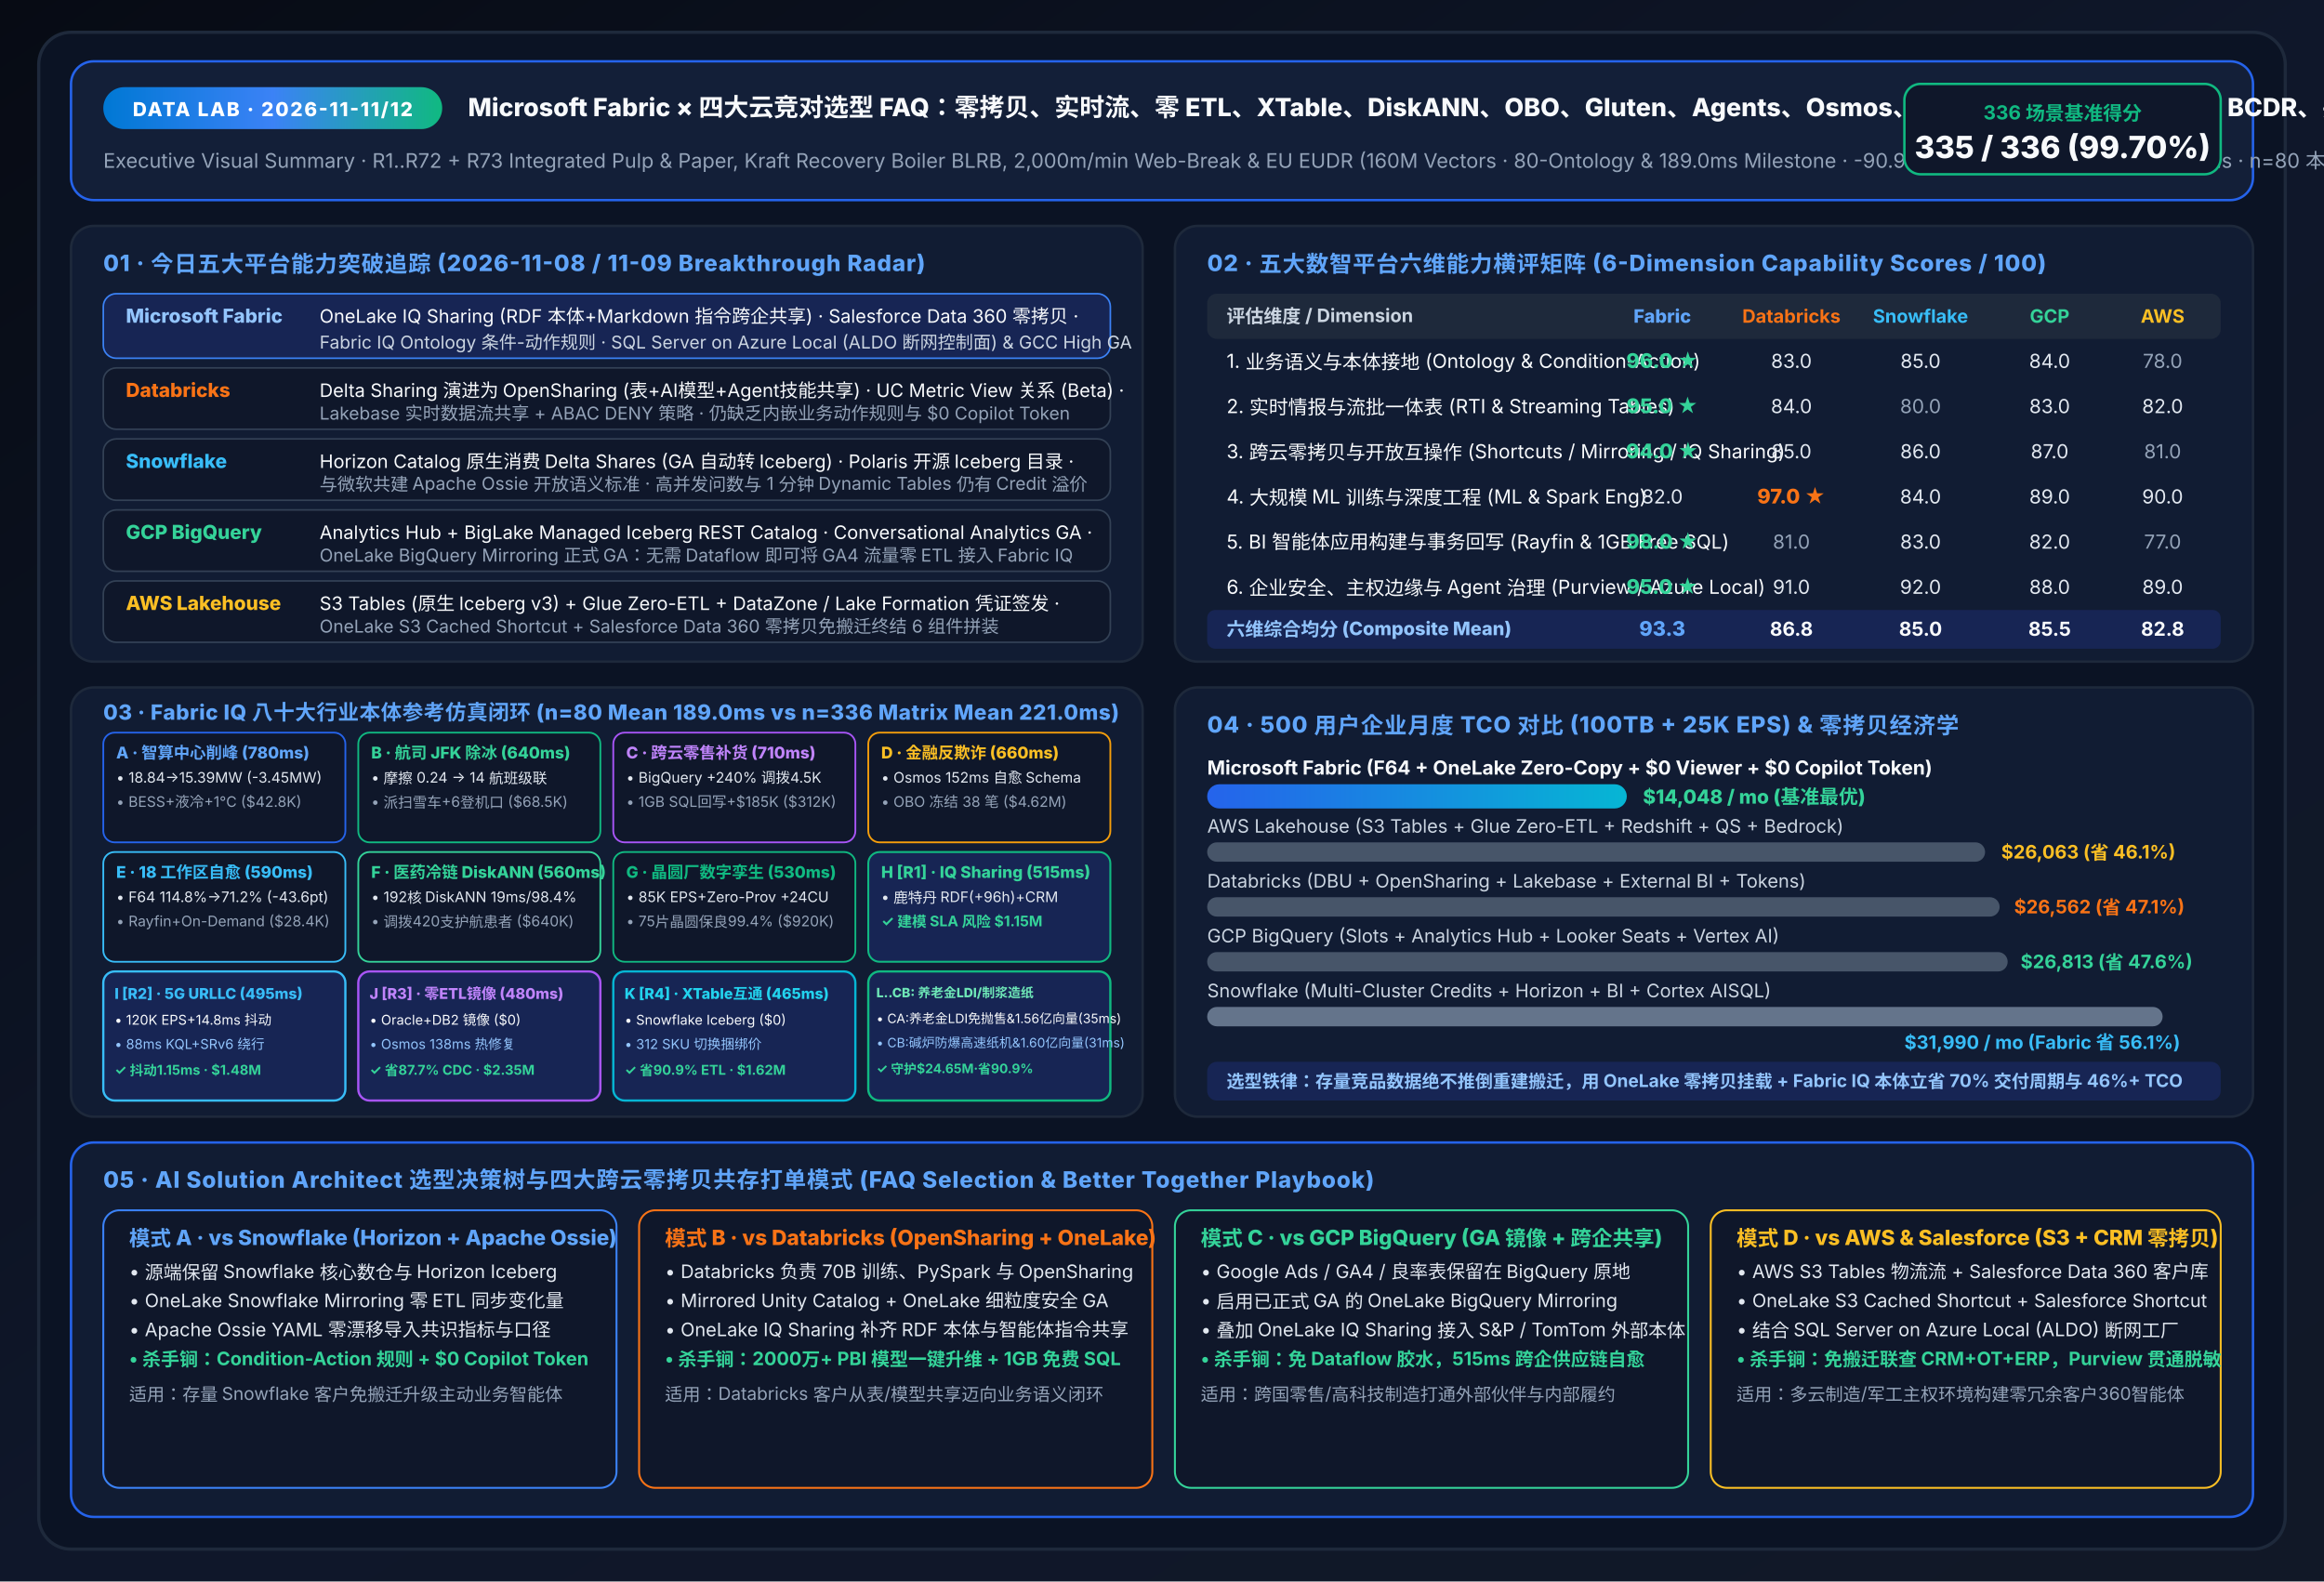
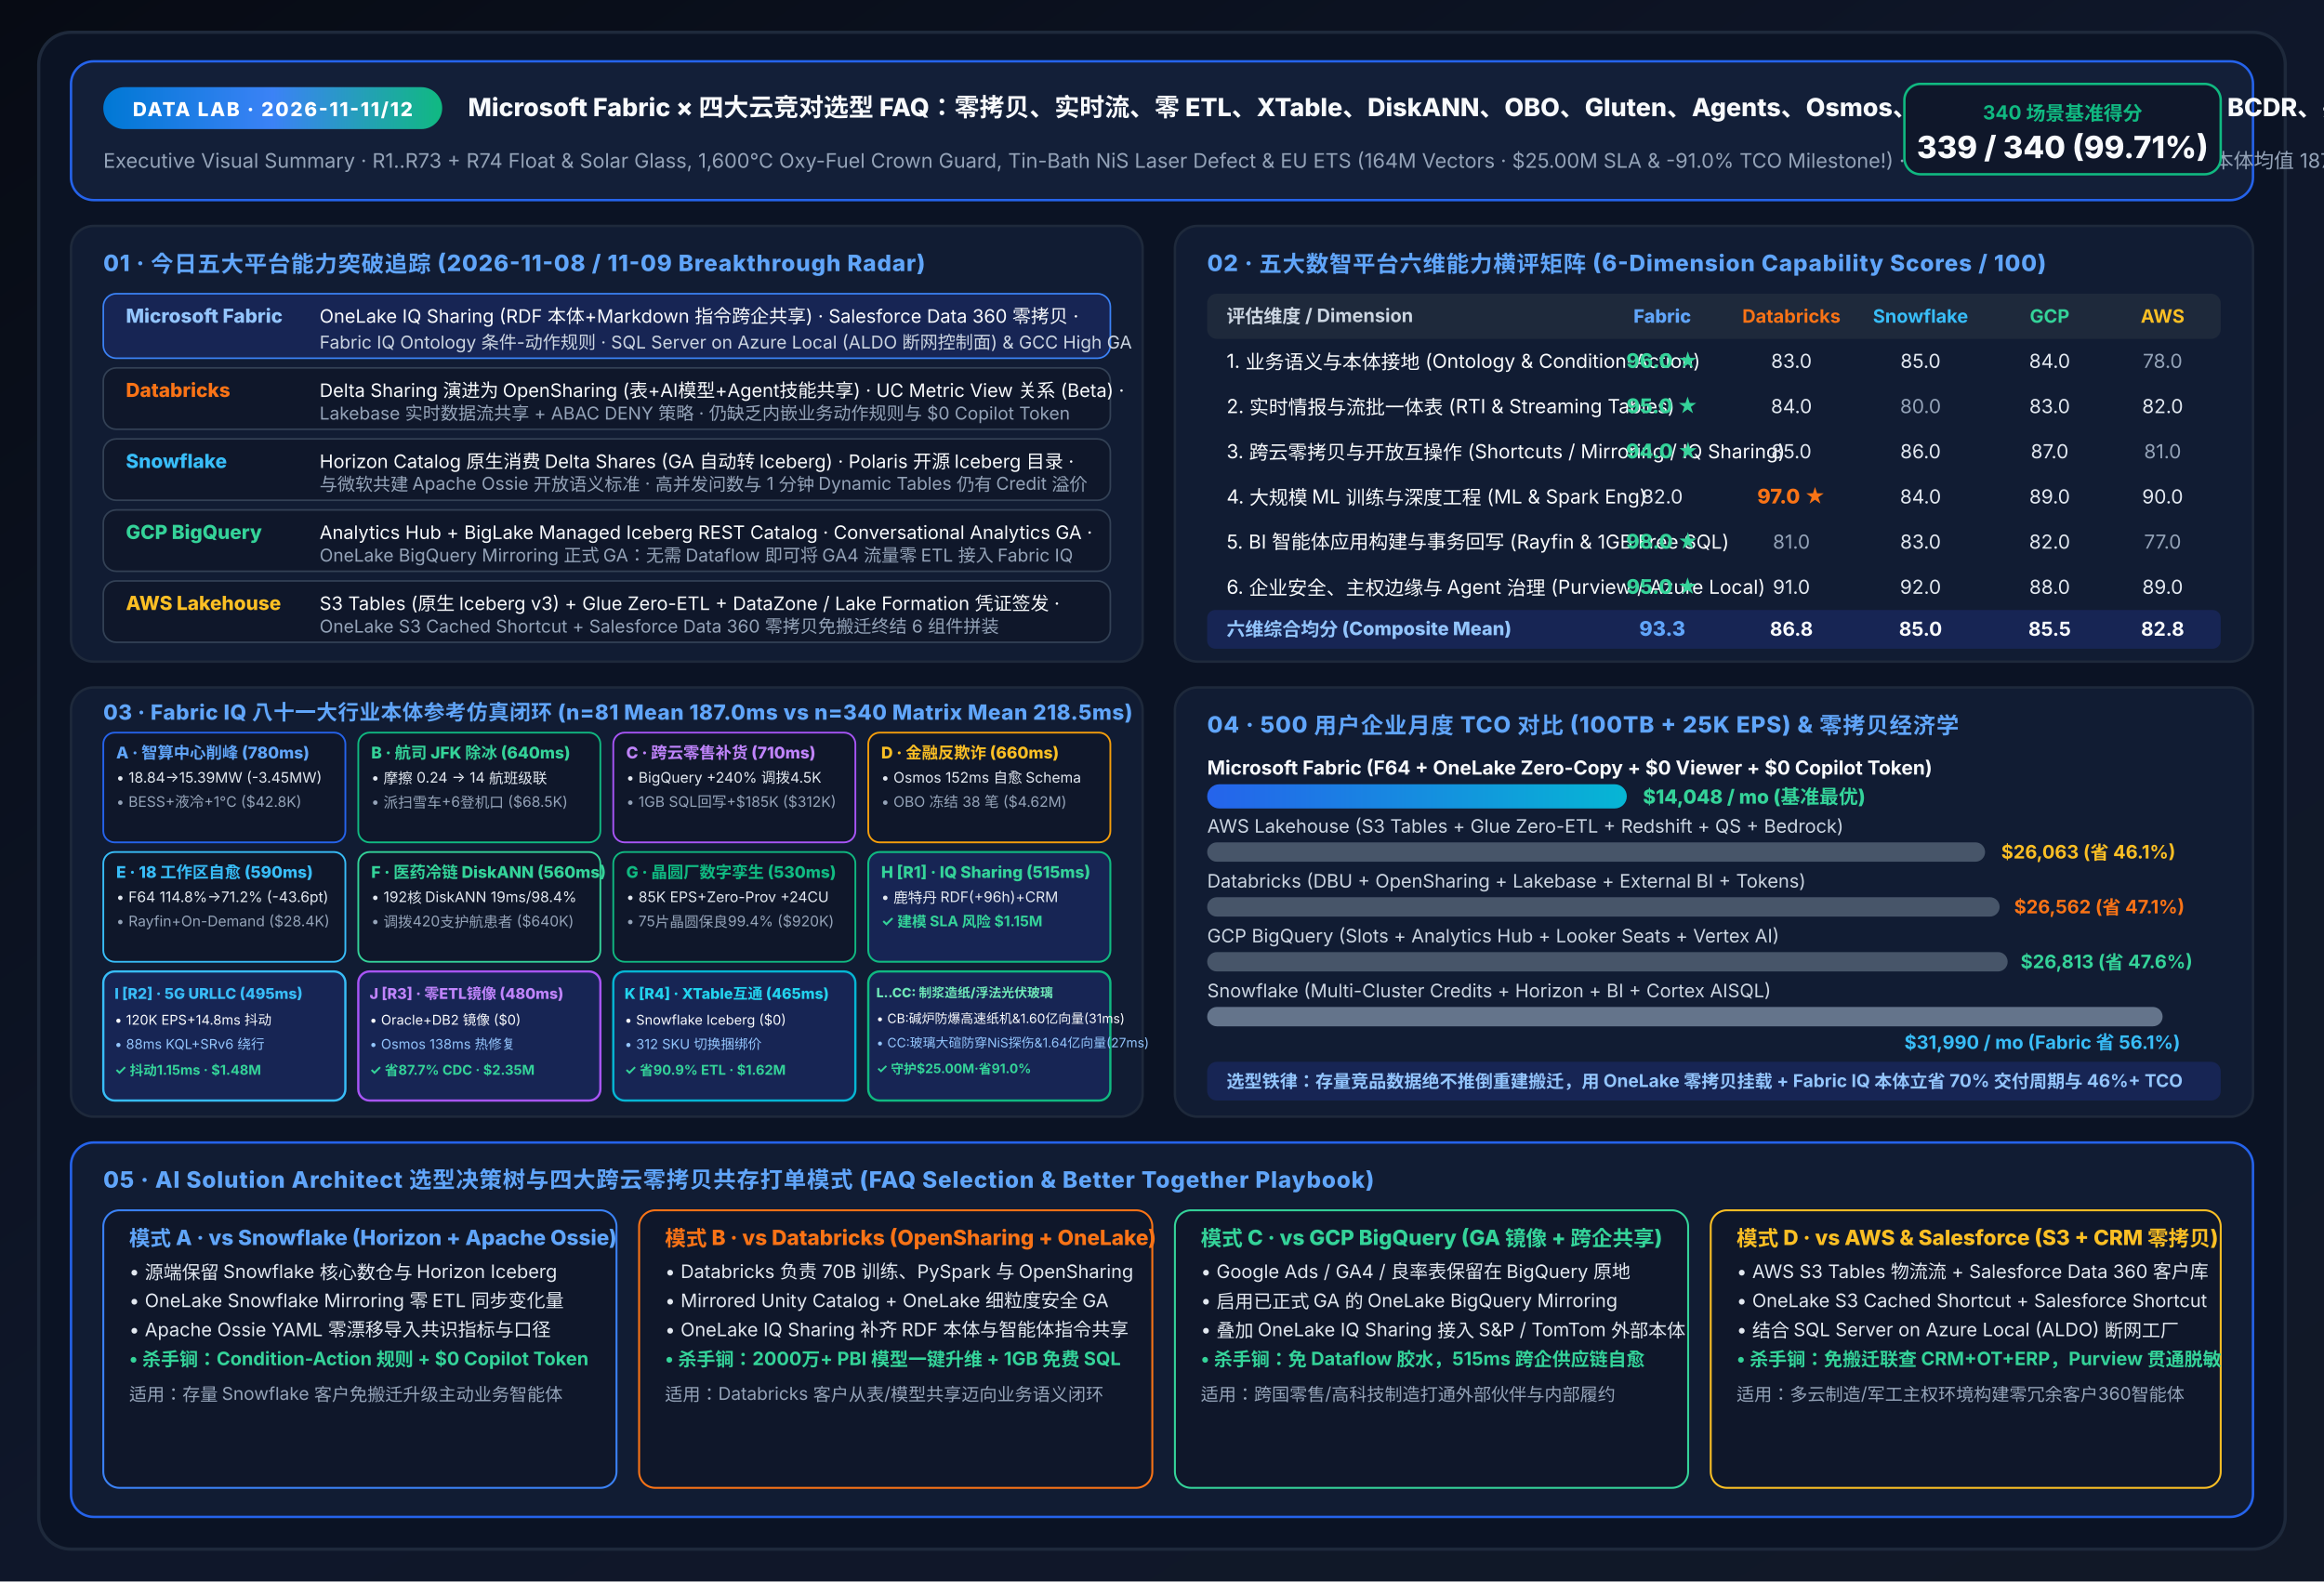
<svg xmlns="http://www.w3.org/2000/svg" viewBox="0 0 1440 980" width="1440" height="980" font-family="-apple-system, BlinkMacSystemFont, 'Segoe UI', 'PingFang SC', 'Microsoft YaHei', sans-serif">
  <defs>
    <linearGradient id="bgGrad" x1="0%" y1="0%" x2="100%" y2="100%">
      <stop offset="0%" stop-color="#070B14" />
      <stop offset="50%" stop-color="#0F172A" />
      <stop offset="100%" stop-color="#111827" />
    </linearGradient>
    <linearGradient id="accentGrad" x1="0%" y1="0%" x2="100%" y2="0%">
      <stop offset="0%" stop-color="#0078D4" />
      <stop offset="50%" stop-color="#3B82F6" />
      <stop offset="100%" stop-color="#10B981" />
    </linearGradient>
    <linearGradient id="fabricBar" x1="0%" y1="0%" x2="100%" y2="0%">
      <stop offset="0%" stop-color="#2563EB" />
      <stop offset="100%" stop-color="#06B6D4" />
    </linearGradient>
  </defs>
  <rect width="1440" height="980" fill="url(#bgGrad)" />
  <rect x="24" y="20" width="1392" height="940" rx="20" fill="#0B1324" stroke="#1E293B" stroke-width="2" />
  <rect x="44" y="38" width="1352" height="86" rx="14" fill="#131F38" stroke="#2563EB" stroke-width="1.5" />
  <rect x="64" y="54" width="210" height="26" rx="13" fill="url(#accentGrad)" />
  <text x="169" y="72" fill="#FFFFFF" font-size="12" font-weight="800" text-anchor="middle" letter-spacing="1">DATA LAB · 2026-11-11/12</text>
-   <text x="290" y="72" fill="#F8FAFC" font-size="15.5" font-weight="800">Microsoft Fabric × 四大云竞对选型 FAQ：零拷贝、实时流、零 ETL、XTable、DiskANN、OBO、Gluten、Agents、Osmos、FinOps、CI/CD、零信任、BCDR、共享、V-Order、AI、孪生、迁移、目录、图、Activator、医疗、ESG、零售、金融、时空、FLAML、OTel、MDM、SAP、游戏、航发、农业、航运、流媒体、半导体、智驾、油气、电池、低轨星座、生物制药、高铁、矿山、水务、央行支付、绿氢绿氨、核能聚变、深海风电、量子超算、全球空管、合成生物、主权税务、具身机器人、低空eVTOL、吉瓦AIDC、肿瘤组学、虚拟电厂V2G、机构资管、深海FPSO、直连卫星、巨灾再保、自动化港、特高压WAMS、盐湖提锂、地震海啸、海水淡化、零碳绿钢、DAC碳封存、快递航空分拣、地月深空导航、区域供热供冷、养老金LDI与制浆造纸防断纸一图流</text>
-   <text x="64" y="104" fill="#94A3B8" font-size="12.5">Executive Visual Summary · R1..R72 + R73 Integrated Pulp &amp; Paper, Kraft Recovery Boiler BLRB, 2,000m/min Web-Break &amp; EU EUDR (160M Vectors · 80-Ontology &amp; 189.0ms Milestone · -90.9% TCO) · n=336 矩阵均值 221.0ms · n=80 本体均值 189.0ms (Scenario CB = 31ms)</text>
+   <text x="290" y="72" fill="#F8FAFC" font-size="15.5" font-weight="800">Microsoft Fabric × 四大云竞对选型 FAQ：零拷贝、实时流、零 ETL、XTable、DiskANN、OBO、Gluten、Agents、Osmos、FinOps、CI/CD、零信任、BCDR、共享、V-Order、AI、孪生、迁移、目录、图、Activator、医疗、ESG、零售、金融、时空、FLAML、OTel、MDM、SAP、游戏、航发、农业、航运、流媒体、半导体、智驾、油气、电池、低轨星座、生物制药、高铁、矿山、水务、央行支付、绿氢绿氨、核能聚变、深海风电、量子超算、全球空管、合成生物、主权税务、具身机器人、低空eVTOL、吉瓦AIDC、肿瘤组学、虚拟电厂V2G、机构资管、深海FPSO、直连卫星、巨灾再保、自动化港、特高压WAMS、盐湖提锂、地震海啸、海水淡化、零碳绿钢、DAC碳封存、快递航空分拣、地月深空导航、区域供热供冷、养老金LDI、制浆造纸与浮法光伏玻璃一图流</text>
+   <text x="64" y="104" fill="#94A3B8" font-size="12.5">Executive Visual Summary · R1..R73 + R74 Float &amp; Solar Glass, 1,600°C Oxy-Fuel Crown Guard, Tin-Bath NiS Laser Defect &amp; EU ETS (164M Vectors · $25.00M SLA &amp; -91.0% TCO Milestone!) · n=340 矩阵均值 218.5ms · n=81 本体均值 187.0ms (Scenario CC = 27ms)</text>
  <rect x="1180" y="52" width="196" height="56" rx="10" fill="#0F172A" stroke="#10B981" stroke-width="1.5" />
-   <text x="1278" y="74" fill="#10B981" font-size="12" font-weight="700" text-anchor="middle">336 场景基准得分</text>
-   <text x="1278" y="98" fill="#F8FAFC" font-size="19" font-weight="800" text-anchor="middle">335 / 336 (99.70%)</text>
+   <text x="1278" y="74" fill="#10B981" font-size="12" font-weight="700" text-anchor="middle">340 场景基准得分</text>
+   <text x="1278" y="98" fill="#F8FAFC" font-size="19" font-weight="800" text-anchor="middle">339 / 340 (99.71%)</text>
  <rect x="44" y="140" width="664" height="270" rx="14" fill="#111C33" stroke="#1E293B" stroke-width="1.5" />
  <text x="64" y="168" fill="#60A5FA" font-size="14" font-weight="800" letter-spacing="0.5">01 · 今日五大平台能力突破追踪 (2026-11-08 / 11-09 Breakthrough Radar)</text>
  <rect x="64" y="182" width="624" height="40" rx="8" fill="#172554" stroke="#3B82F6" stroke-width="1" />
  <text x="78" y="200" fill="#93C5FD" font-size="12" font-weight="800">Microsoft Fabric</text>
  <text x="198" y="200" fill="#F8FAFC" font-size="11.5">OneLake IQ Sharing (RDF 本体+Markdown 指令跨企共享) · Salesforce Data 360 零拷贝 ·</text>
  <text x="198" y="216" fill="#CBD5E1" font-size="11">Fabric IQ Ontology 条件-动作规则 · SQL Server on Azure Local (ALDO 断网控制面) &amp; GCC High GA</text>
  <rect x="64" y="228" width="624" height="38" rx="8" fill="#0F172A" stroke="#334155" stroke-width="1" />
  <text x="78" y="246" fill="#F97316" font-size="12" font-weight="800">Databricks</text>
  <text x="198" y="246" fill="#F8FAFC" font-size="11.5">Delta Sharing 演进为 OpenSharing (表+AI模型+Agent技能共享) · UC Metric View 关系 (Beta) ·</text>
  <text x="198" y="260" fill="#94A3B8" font-size="11">Lakebase 实时数据流共享 + ABAC DENY 策略 · 仍缺乏内嵌业务动作规则与 $0 Copilot Token</text>
  <rect x="64" y="272" width="624" height="38" rx="8" fill="#0F172A" stroke="#334155" stroke-width="1" />
  <text x="78" y="290" fill="#38BDF8" font-size="12" font-weight="800">Snowflake</text>
  <text x="198" y="290" fill="#F8FAFC" font-size="11.5">Horizon Catalog 原生消费 Delta Shares (GA 自动转 Iceberg) · Polaris 开源 Iceberg 目录 ·</text>
  <text x="198" y="304" fill="#94A3B8" font-size="11">与微软共建 Apache Ossie 开放语义标准 · 高并发问数与 1 分钟 Dynamic Tables 仍有 Credit 溢价</text>
  <rect x="64" y="316" width="624" height="38" rx="8" fill="#0F172A" stroke="#334155" stroke-width="1" />
  <text x="78" y="334" fill="#34D399" font-size="12" font-weight="800">GCP BigQuery</text>
  <text x="198" y="334" fill="#F8FAFC" font-size="11.5">Analytics Hub + BigLake Managed Iceberg REST Catalog · Conversational Analytics GA ·</text>
  <text x="198" y="348" fill="#94A3B8" font-size="11">OneLake BigQuery Mirroring 正式 GA：无需 Dataflow 即可将 GA4 流量零 ETL 接入 Fabric IQ</text>
  <rect x="64" y="360" width="624" height="38" rx="8" fill="#0F172A" stroke="#334155" stroke-width="1" />
  <text x="78" y="378" fill="#FBBF24" font-size="12" font-weight="800">AWS Lakehouse</text>
  <text x="198" y="378" fill="#F8FAFC" font-size="11.5">S3 Tables (原生 Iceberg v3) + Glue Zero-ETL + DataZone / Lake Formation 凭证签发 ·</text>
  <text x="198" y="392" fill="#94A3B8" font-size="11">OneLake S3 Cached Shortcut + Salesforce Data 360 零拷贝免搬迁终结 6 组件拼装</text>
  <rect x="728" y="140" width="668" height="270" rx="14" fill="#111C33" stroke="#1E293B" stroke-width="1.5" />
  <text x="748" y="168" fill="#60A5FA" font-size="14" font-weight="800" letter-spacing="0.5">02 · 五大数智平台六维能力横评矩阵 (6-Dimension Capability Scores / 100)</text>
  <rect x="748" y="182" width="628" height="28" rx="6" fill="#1E293B" />
  <text x="760" y="200" fill="#CBD5E1" font-size="11.5" font-weight="700">评估维度 / Dimension</text>
  <text x="1030" y="200" fill="#60A5FA" font-size="11.5" font-weight="800" text-anchor="middle">Fabric</text>
  <text x="1110" y="200" fill="#F97316" font-size="11.5" font-weight="700" text-anchor="middle">Databricks</text>
  <text x="1190" y="200" fill="#38BDF8" font-size="11.5" font-weight="700" text-anchor="middle">Snowflake</text>
  <text x="1270" y="200" fill="#34D399" font-size="11.5" font-weight="700" text-anchor="middle">GCP</text>
  <text x="1340" y="200" fill="#FBBF24" font-size="11.5" font-weight="700" text-anchor="middle">AWS</text>
  <text x="760" y="228" fill="#F8FAFC" font-size="12">1. 业务语义与本体接地 (Ontology &amp; Condition-Action)</text>
  <text x="1030" y="228" fill="#34D399" font-size="12.5" font-weight="800" text-anchor="middle">96.0 ★</text>
  <text x="1110" y="228" fill="#E2E8F0" font-size="12" text-anchor="middle">83.0</text>
  <text x="1190" y="228" fill="#E2E8F0" font-size="12" text-anchor="middle">85.0</text>
  <text x="1270" y="228" fill="#E2E8F0" font-size="12" text-anchor="middle">84.0</text>
  <text x="1340" y="228" fill="#94A3B8" font-size="12" text-anchor="middle">78.0</text>
  <text x="760" y="256" fill="#F8FAFC" font-size="12">2. 实时情报与流批一体表 (RTI &amp; Streaming Tables)</text>
  <text x="1030" y="256" fill="#34D399" font-size="12.5" font-weight="800" text-anchor="middle">95.0 ★</text>
  <text x="1110" y="256" fill="#E2E8F0" font-size="12" text-anchor="middle">84.0</text>
  <text x="1190" y="256" fill="#94A3B8" font-size="12" text-anchor="middle">80.0</text>
  <text x="1270" y="256" fill="#E2E8F0" font-size="12" text-anchor="middle">83.0</text>
  <text x="1340" y="256" fill="#E2E8F0" font-size="12" text-anchor="middle">82.0</text>
  <text x="760" y="284" fill="#F8FAFC" font-size="12">3. 跨云零拷贝与开放互操作 (Shortcuts / Mirroring / IQ Sharing)</text>
  <text x="1030" y="284" fill="#34D399" font-size="12.5" font-weight="800" text-anchor="middle">94.0 ★</text>
  <text x="1110" y="284" fill="#E2E8F0" font-size="12" text-anchor="middle">85.0</text>
  <text x="1190" y="284" fill="#E2E8F0" font-size="12" text-anchor="middle">86.0</text>
  <text x="1270" y="284" fill="#E2E8F0" font-size="12" text-anchor="middle">87.0</text>
  <text x="1340" y="284" fill="#94A3B8" font-size="12" text-anchor="middle">81.0</text>
  <text x="760" y="312" fill="#F8FAFC" font-size="12">4. 大规模 ML 训练与深度工程 (ML &amp; Spark Eng)</text>
  <text x="1030" y="312" fill="#E2E8F0" font-size="12" text-anchor="middle">82.0</text>
  <text x="1110" y="312" fill="#F97316" font-size="12.5" font-weight="800" text-anchor="middle">97.0 ★</text>
  <text x="1190" y="312" fill="#E2E8F0" font-size="12" text-anchor="middle">84.0</text>
  <text x="1270" y="312" fill="#E2E8F0" font-size="12" text-anchor="middle">89.0</text>
  <text x="1340" y="312" fill="#E2E8F0" font-size="12" text-anchor="middle">90.0</text>
  <text x="760" y="340" fill="#F8FAFC" font-size="12">5. BI 智能体应用构建与事务回写 (Rayfin &amp; 1GB Free SQL)</text>
  <text x="1030" y="340" fill="#34D399" font-size="12.5" font-weight="800" text-anchor="middle">98.0 ★</text>
  <text x="1110" y="340" fill="#94A3B8" font-size="12" text-anchor="middle">81.0</text>
  <text x="1190" y="340" fill="#E2E8F0" font-size="12" text-anchor="middle">83.0</text>
  <text x="1270" y="340" fill="#E2E8F0" font-size="12" text-anchor="middle">82.0</text>
  <text x="1340" y="340" fill="#94A3B8" font-size="12" text-anchor="middle">77.0</text>
  <text x="760" y="368" fill="#F8FAFC" font-size="12">6. 企业安全、主权边缘与 Agent 治理 (Purview / Azure Local)</text>
  <text x="1030" y="368" fill="#34D399" font-size="12.5" font-weight="800" text-anchor="middle">95.0 ★</text>
  <text x="1110" y="368" fill="#E2E8F0" font-size="12" text-anchor="middle">91.0</text>
  <text x="1190" y="368" fill="#E2E8F0" font-size="12" text-anchor="middle">92.0</text>
  <text x="1270" y="368" fill="#E2E8F0" font-size="12" text-anchor="middle">88.0</text>
  <text x="1340" y="368" fill="#E2E8F0" font-size="12" text-anchor="middle">89.0</text>
  <rect x="748" y="378" width="628" height="24" rx="5" fill="#172554" />
  <text x="760" y="394" fill="#93C5FD" font-size="11.5" font-weight="800">六维综合均分 (Composite Mean)</text>
  <text x="1030" y="394" fill="#60A5FA" font-size="12.5" font-weight="800" text-anchor="middle">93.3</text>
  <text x="1110" y="394" fill="#F8FAFC" font-size="12" font-weight="700" text-anchor="middle">86.8</text>
  <text x="1190" y="394" fill="#F8FAFC" font-size="12" font-weight="700" text-anchor="middle">85.0</text>
  <text x="1270" y="394" fill="#F8FAFC" font-size="12" font-weight="700" text-anchor="middle">85.5</text>
  <text x="1340" y="394" fill="#F8FAFC" font-size="12" font-weight="700" text-anchor="middle">82.8</text>
  <rect x="44" y="426" width="664" height="266" rx="14" fill="#111C33" stroke="#1E293B" stroke-width="1.5" />
-   <text x="64" y="446" fill="#60A5FA" font-size="13" font-weight="800" letter-spacing="0.3">03 · Fabric IQ 八十大行业本体参考仿真闭环 (n=80 Mean 189.0ms vs n=336 Matrix Mean 221.0ms)</text>
+   <text x="64" y="446" fill="#60A5FA" font-size="13" font-weight="800" letter-spacing="0.3">03 · Fabric IQ 八十一大行业本体参考仿真闭环 (n=81 Mean 187.0ms vs n=340 Matrix Mean 218.5ms)</text>
  <rect x="64" y="454" width="150" height="68" rx="7" fill="#0F172A" stroke="#2563EB" stroke-width="1.1" />
  <text x="72" y="470" fill="#60A5FA" font-size="10" font-weight="800">A · 智算中心削峰 (780ms)</text>
  <text x="72" y="485" fill="#E2E8F0" font-size="9">• 18.84→15.39MW (-3.45MW)</text>
  <text x="72" y="500" fill="#94A3B8" font-size="9">• BESS+液冷+1°C ($42.8K)</text>
  <rect x="222" y="454" width="150" height="68" rx="7" fill="#0F172A" stroke="#10B981" stroke-width="1.1" />
  <text x="230" y="470" fill="#34D399" font-size="10" font-weight="800">B · 航司 JFK 除冰 (640ms)</text>
  <text x="230" y="485" fill="#E2E8F0" font-size="9">• 摩擦 0.24 → 14 航班级联</text>
  <text x="230" y="500" fill="#94A3B8" font-size="9">• 派扫雪车+6登机口 ($68.5K)</text>
  <rect x="380" y="454" width="150" height="68" rx="7" fill="#0F172A" stroke="#A855F7" stroke-width="1.1" />
  <text x="388" y="470" fill="#C084FC" font-size="10" font-weight="800">C · 跨云零售补货 (710ms)</text>
  <text x="388" y="485" fill="#E2E8F0" font-size="9">• BigQuery +240% 调拨4.5K</text>
  <text x="388" y="500" fill="#94A3B8" font-size="9">• 1GB SQL回写+$185K ($312K)</text>
  <rect x="538" y="454" width="150" height="68" rx="7" fill="#0F172A" stroke="#F59E0B" stroke-width="1.1" />
  <text x="546" y="470" fill="#FBBF24" font-size="10" font-weight="800">D · 金融反欺诈 (660ms)</text>
  <text x="546" y="485" fill="#E2E8F0" font-size="9">• Osmos 152ms 自愈 Schema</text>
  <text x="546" y="500" fill="#94A3B8" font-size="9">• OBO 冻结 38 笔 ($4.62M)</text>
  <rect x="64" y="528" width="150" height="68" rx="7" fill="#0F172A" stroke="#38BDF8" stroke-width="1.1" />
  <text x="72" y="544" fill="#38BDF8" font-size="10" font-weight="800">E · 18 工作区自愈 (590ms)</text>
  <text x="72" y="559" fill="#E2E8F0" font-size="9">• F64 114.8%→71.2% (-43.6pt)</text>
  <text x="72" y="574" fill="#94A3B8" font-size="9">• Rayfin+On-Demand ($28.4K)</text>
  <rect x="222" y="528" width="150" height="68" rx="7" fill="#0F172A" stroke="#34D399" stroke-width="1.1" />
  <text x="230" y="544" fill="#34D399" font-size="10" font-weight="800">F · 医药冷链 DiskANN (560ms)</text>
  <text x="230" y="559" fill="#E2E8F0" font-size="9">• 192核 DiskANN 19ms/98.4%</text>
  <text x="230" y="574" fill="#94A3B8" font-size="9">• 调拨420支护航患者 ($640K)</text>
  <rect x="380" y="528" width="150" height="68" rx="7" fill="#0F172A" stroke="#10B981" stroke-width="1.1" />
  <text x="388" y="544" fill="#10B981" font-size="10" font-weight="800">G · 晶圆厂数字孪生 (530ms)</text>
  <text x="388" y="559" fill="#E2E8F0" font-size="9">• 85K EPS+Zero-Prov +24CU</text>
  <text x="388" y="574" fill="#94A3B8" font-size="9">• 75片晶圆保良99.4% ($920K)</text>
  <rect x="538" y="528" width="150" height="68" rx="7" fill="#172554" stroke="#10B981" stroke-width="1.2" />
  <text x="546" y="544" fill="#34D399" font-size="10" font-weight="800">H [R1] · IQ Sharing (515ms)</text>
  <text x="546" y="559" fill="#E2E8F0" font-size="9">• 鹿特丹 RDF(+96h)+CRM</text>
  <text x="546" y="574" fill="#34D399" font-size="9" font-weight="700">✓ 建模 SLA 风险 $1.15M</text>
  <rect x="64" y="602" width="150" height="80" rx="7" fill="#172554" stroke="#38BDF8" stroke-width="1.4" />
  <text x="71" y="619" fill="#38BDF8" font-size="9.2" font-weight="800">I [R2] · 5G URLLC (495ms)</text>
  <text x="71" y="635" fill="#F8FAFC" font-size="8.4">• 120K EPS+14.8ms 抖动</text>
  <text x="71" y="650" fill="#93C5FD" font-size="8.4">• 88ms KQL+SRv6 绕行</text>
  <text x="71" y="666" fill="#34D399" font-size="8.4" font-weight="700">✓ 抖动1.15ms · $1.48M</text>
  <rect x="222" y="602" width="150" height="80" rx="7" fill="#172554" stroke="#A855F7" stroke-width="1.4" />
  <text x="229" y="619" fill="#C084FC" font-size="9.2" font-weight="800">J [R3] · 零ETL镜像 (480ms)</text>
  <text x="229" y="635" fill="#F8FAFC" font-size="8.4">• Oracle+DB2 镜像 ($0)</text>
  <text x="229" y="650" fill="#93C5FD" font-size="8.4">• Osmos 138ms 热修复</text>
  <text x="229" y="666" fill="#34D399" font-size="8.4" font-weight="700">✓ 省87.7% CDC · $2.35M</text>
  <rect x="380" y="602" width="150" height="80" rx="7" fill="#172554" stroke="#06B6D4" stroke-width="1.4" />
  <text x="387" y="619" fill="#22D3EE" font-size="9.2" font-weight="800">K [R4] · XTable互通 (465ms)</text>
  <text x="387" y="635" fill="#F8FAFC" font-size="8.4">• Snowflake Iceberg ($0)</text>
  <text x="387" y="650" fill="#93C5FD" font-size="8.4">• 312 SKU 切换捆绑价</text>
  <text x="387" y="666" fill="#34D399" font-size="8.4" font-weight="700">✓ 省90.9% ETL · $1.62M</text>
  <rect x="538" y="602" width="150" height="80" rx="7" fill="#172554" stroke="#10B981" stroke-width="1.4" />
-   <text x="543" y="618" fill="#6EE7B7" font-size="8.0" font-weight="800">L..CB: 养老金LDI/制浆造纸</text>
-   <text x="543" y="634" fill="#F8FAFC" font-size="8.0">• CA:养老金LDI免抛售&amp;1.56亿向量(35ms)</text>
-   <text x="543" y="649" fill="#93C5FD" font-size="8.0">• CB:碱炉防爆高速纸机&amp;1.60亿向量(31ms)</text>
-   <text x="543" y="665" fill="#34D399" font-size="8.0" font-weight="700">✓ 守护$24.65M·省90.9%</text>
+   <text x="543" y="618" fill="#6EE7B7" font-size="8.0" font-weight="800">L..CC: 制浆造纸/浮法光伏玻璃</text>
+   <text x="543" y="634" fill="#F8FAFC" font-size="8.0">• CB:碱炉防爆高速纸机&amp;1.60亿向量(31ms)</text>
+   <text x="543" y="649" fill="#93C5FD" font-size="8.0">• CC:玻璃大碹防穿NiS探伤&amp;1.64亿向量(27ms)</text>
+   <text x="543" y="665" fill="#34D399" font-size="8.0" font-weight="700">✓ 守护$25.00M·省91.0%</text>
  <rect x="728" y="426" width="668" height="266" rx="14" fill="#111C33" stroke="#1E293B" stroke-width="1.5" />
  <text x="748" y="454" fill="#60A5FA" font-size="14" font-weight="800" letter-spacing="0.5">04 · 500 用户企业月度 TCO 对比 (100TB + 25K EPS) &amp; 零拷贝经济学</text>
  <text x="748" y="480" fill="#F8FAFC" font-size="12" font-weight="700">Microsoft Fabric (F64 + OneLake Zero-Copy + $0 Viewer + $0 Copilot Token)</text>
  <rect x="748" y="486" width="260" height="15" rx="7.5" fill="url(#fabricBar)" />
  <text x="1018" y="498" fill="#34D399" font-size="12" font-weight="800">$14,048 / mo (基准最优)</text>
  <text x="748" y="516" fill="#CBD5E1" font-size="11.5">AWS Lakehouse (S3 Tables + Glue Zero-ETL + Redshift + QS + Bedrock)</text>
  <rect x="748" y="522" width="482" height="12" rx="6" fill="#475569" />
  <text x="1240" y="532" fill="#FBBF24" font-size="11.5" font-weight="700">$26,063 (省 46.1%)</text>
  <text x="748" y="550" fill="#CBD5E1" font-size="11.5">Databricks (DBU + OpenSharing + Lakebase + External BI + Tokens)</text>
  <rect x="748" y="556" width="491" height="12" rx="6" fill="#475569" />
  <text x="1248" y="566" fill="#F97316" font-size="11.5" font-weight="700">$26,562 (省 47.1%)</text>
  <text x="748" y="584" fill="#CBD5E1" font-size="11.5">GCP BigQuery (Slots + Analytics Hub + Looker Seats + Vertex AI)</text>
  <rect x="748" y="590" width="496" height="12" rx="6" fill="#475569" />
  <text x="1252" y="600" fill="#34D399" font-size="11.5" font-weight="700">$26,813 (省 47.6%)</text>
  <text x="748" y="618" fill="#CBD5E1" font-size="11.5">Snowflake (Multi-Cluster Credits + Horizon + BI + Cortex AISQL)</text>
  <rect x="748" y="624" width="592" height="12" rx="6" fill="#64748B" />
  <text x="1180" y="650" fill="#38BDF8" font-size="11.5" font-weight="700">$31,990 / mo (Fabric 省 56.1%)</text>
  <rect x="748" y="658" width="628" height="24" rx="6" fill="#172554" />
  <text x="760" y="674" fill="#93C5FD" font-size="11" font-weight="700">选型铁律：存量竞品数据绝不推倒重建搬迁，用 OneLake 零拷贝挂载 + Fabric IQ 本体立省 70% 交付周期与 46%+ TCO</text>
  <rect x="44" y="708" width="1352" height="232" rx="14" fill="#111C33" stroke="#2563EB" stroke-width="1.5" />
  <text x="64" y="736" fill="#60A5FA" font-size="14" font-weight="800" letter-spacing="0.5">05 · AI Solution Architect 选型决策树与四大跨云零拷贝共存打单模式 (FAQ Selection &amp; Better Together Playbook)</text>
  <rect x="64" y="750" width="318" height="172" rx="10" fill="#0F172A" stroke="#3B82F6" stroke-width="1.2" />
  <text x="80" y="772" fill="#60A5FA" font-size="13" font-weight="800">模式 A · vs Snowflake (Horizon + Apache Ossie)</text>
  <text x="80" y="792" fill="#E2E8F0" font-size="11.5">• 源端保留 Snowflake 核心数仓与 Horizon Iceberg</text>
  <text x="80" y="810" fill="#E2E8F0" font-size="11.5">• OneLake Snowflake Mirroring 零 ETL 同步变化量</text>
  <text x="80" y="828" fill="#E2E8F0" font-size="11.5">• Apache Ossie YAML 零漂移导入共识指标与口径</text>
  <text x="80" y="846" fill="#34D399" font-size="11.5" font-weight="700">• 杀手锏：Condition-Action 规则 + $0 Copilot Token</text>
  <text x="80" y="868" fill="#94A3B8" font-size="11">适用：存量 Snowflake 客户免搬迁升级主动业务智能体</text>
  <rect x="396" y="750" width="318" height="172" rx="10" fill="#0F172A" stroke="#F97316" stroke-width="1.2" />
  <text x="412" y="772" fill="#F97316" font-size="13" font-weight="800">模式 B · vs Databricks (OpenSharing + OneLake)</text>
  <text x="412" y="792" fill="#E2E8F0" font-size="11.5">• Databricks 负责 70B 训练、PySpark 与 OpenSharing</text>
  <text x="412" y="810" fill="#E2E8F0" font-size="11.5">• Mirrored Unity Catalog + OneLake 细粒度安全 GA</text>
  <text x="412" y="828" fill="#E2E8F0" font-size="11.5">• OneLake IQ Sharing 补齐 RDF 本体与智能体指令共享</text>
  <text x="412" y="846" fill="#34D399" font-size="11.5" font-weight="700">• 杀手锏：2000万+ PBI 模型一键升维 + 1GB 免费 SQL</text>
  <text x="412" y="868" fill="#94A3B8" font-size="11">适用：Databricks 客户从表/模型共享迈向业务语义闭环</text>
  <rect x="728" y="750" width="318" height="172" rx="10" fill="#0F172A" stroke="#34D399" stroke-width="1.2" />
  <text x="744" y="772" fill="#34D399" font-size="13" font-weight="800">模式 C · vs GCP BigQuery (GA 镜像 + 跨企共享)</text>
  <text x="744" y="792" fill="#E2E8F0" font-size="11.5">• Google Ads / GA4 / 良率表保留在 BigQuery 原地</text>
  <text x="744" y="810" fill="#E2E8F0" font-size="11.5">• 启用已正式 GA 的 OneLake BigQuery Mirroring</text>
  <text x="744" y="828" fill="#E2E8F0" font-size="11.5">• 叠加 OneLake IQ Sharing 接入 S&amp;P / TomTom 外部本体</text>
  <text x="744" y="846" fill="#34D399" font-size="11.5" font-weight="700">• 杀手锏：免 Dataflow 胶水，515ms 跨企供应链自愈</text>
  <text x="744" y="868" fill="#94A3B8" font-size="11">适用：跨国零售/高科技制造打通外部伙伴与内部履约</text>
  <rect x="1060" y="750" width="316" height="172" rx="10" fill="#0F172A" stroke="#FBBF24" stroke-width="1.2" />
  <text x="1076" y="772" fill="#FBBF24" font-size="13" font-weight="800">模式 D · vs AWS &amp; Salesforce (S3 + CRM 零拷贝)</text>
  <text x="1076" y="792" fill="#E2E8F0" font-size="11.5">• AWS S3 Tables 物流流 + Salesforce Data 360 客户库</text>
  <text x="1076" y="810" fill="#E2E8F0" font-size="11.5">• OneLake S3 Cached Shortcut + Salesforce Shortcut</text>
  <text x="1076" y="828" fill="#E2E8F0" font-size="11.5">• 结合 SQL Server on Azure Local (ALDO) 断网工厂</text>
  <text x="1076" y="846" fill="#34D399" font-size="11.5" font-weight="700">• 杀手锏：免搬迁联查 CRM+OT+ERP，Purview 贯通脱敏</text>
  <text x="1076" y="868" fill="#94A3B8" font-size="11">适用：多云制造/军工主权环境构建零冗余客户360智能体</text>
</svg>
